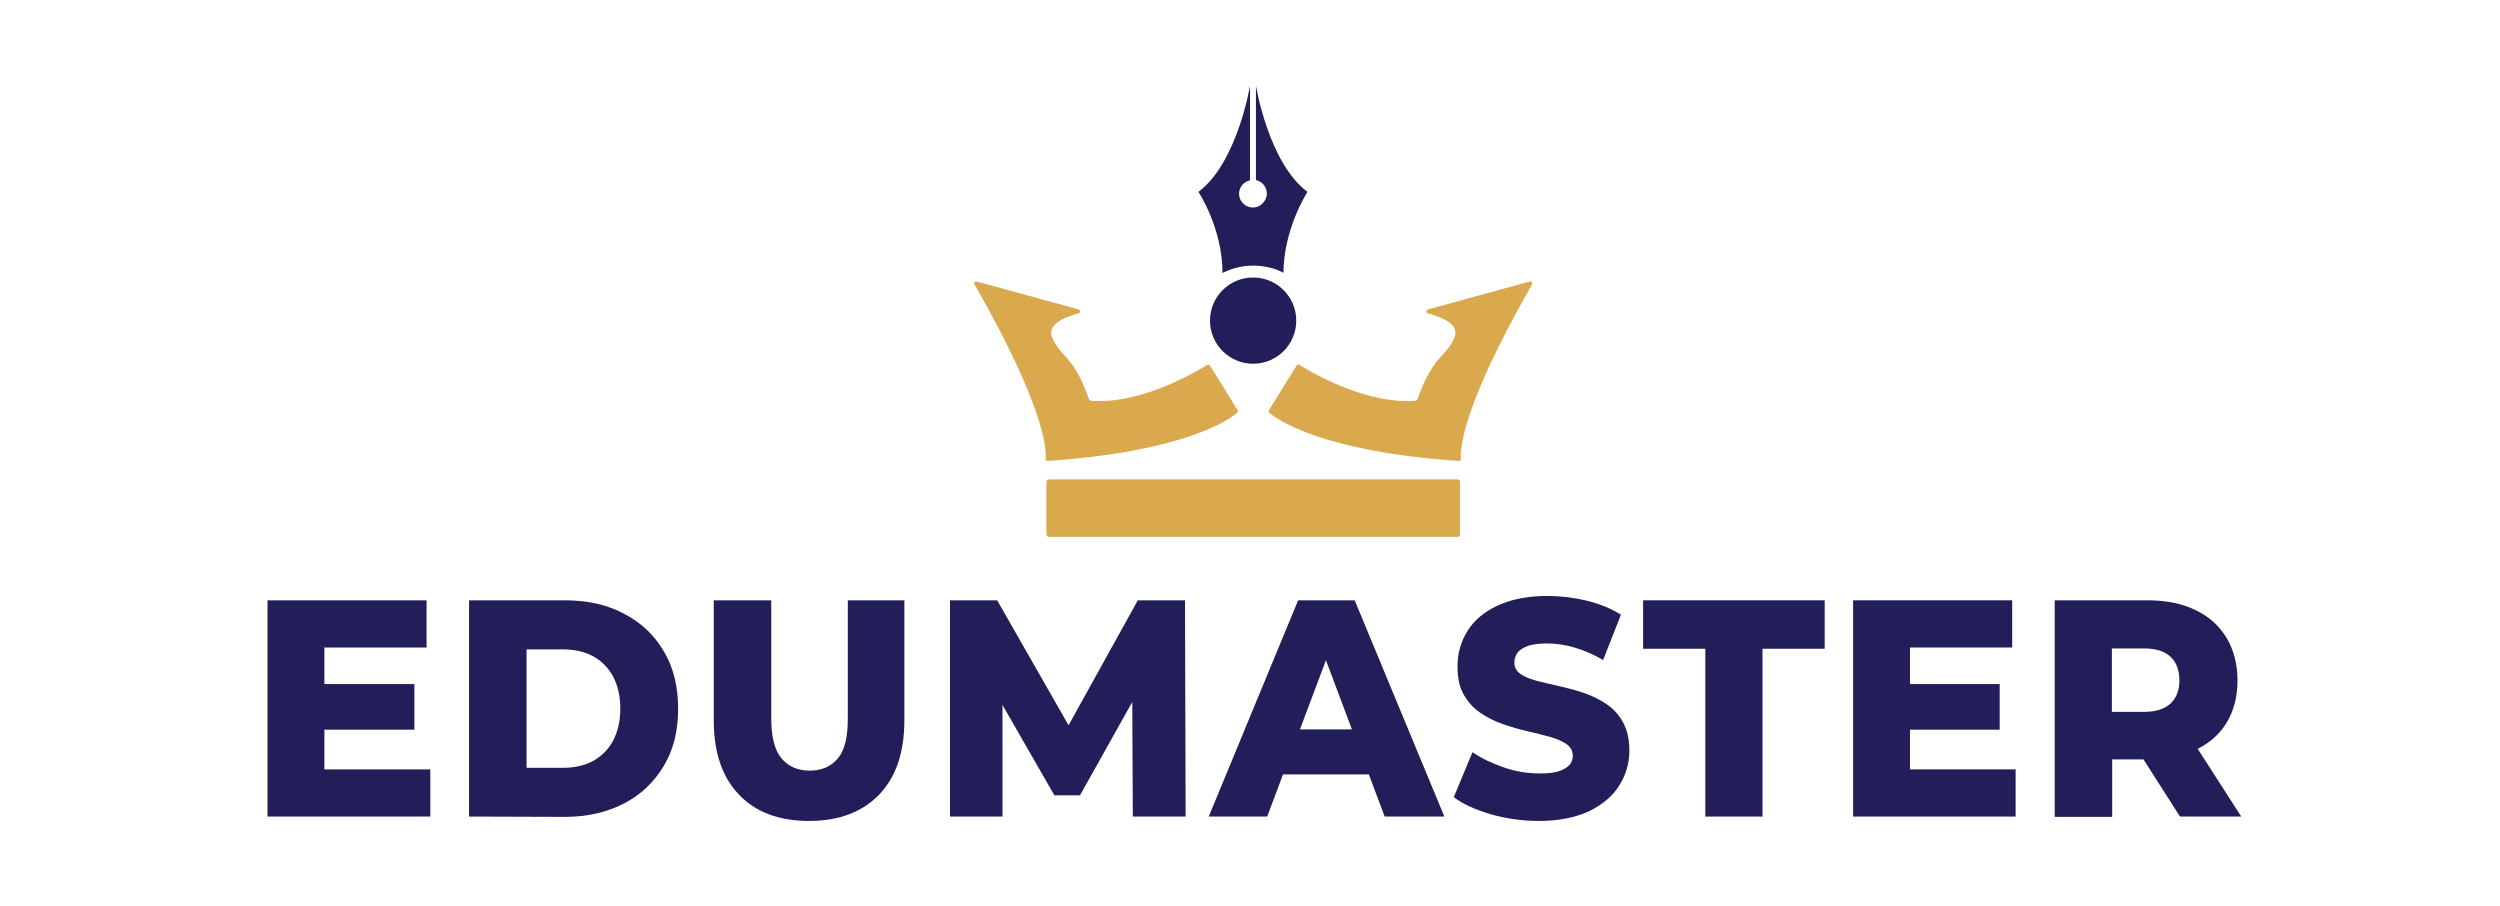
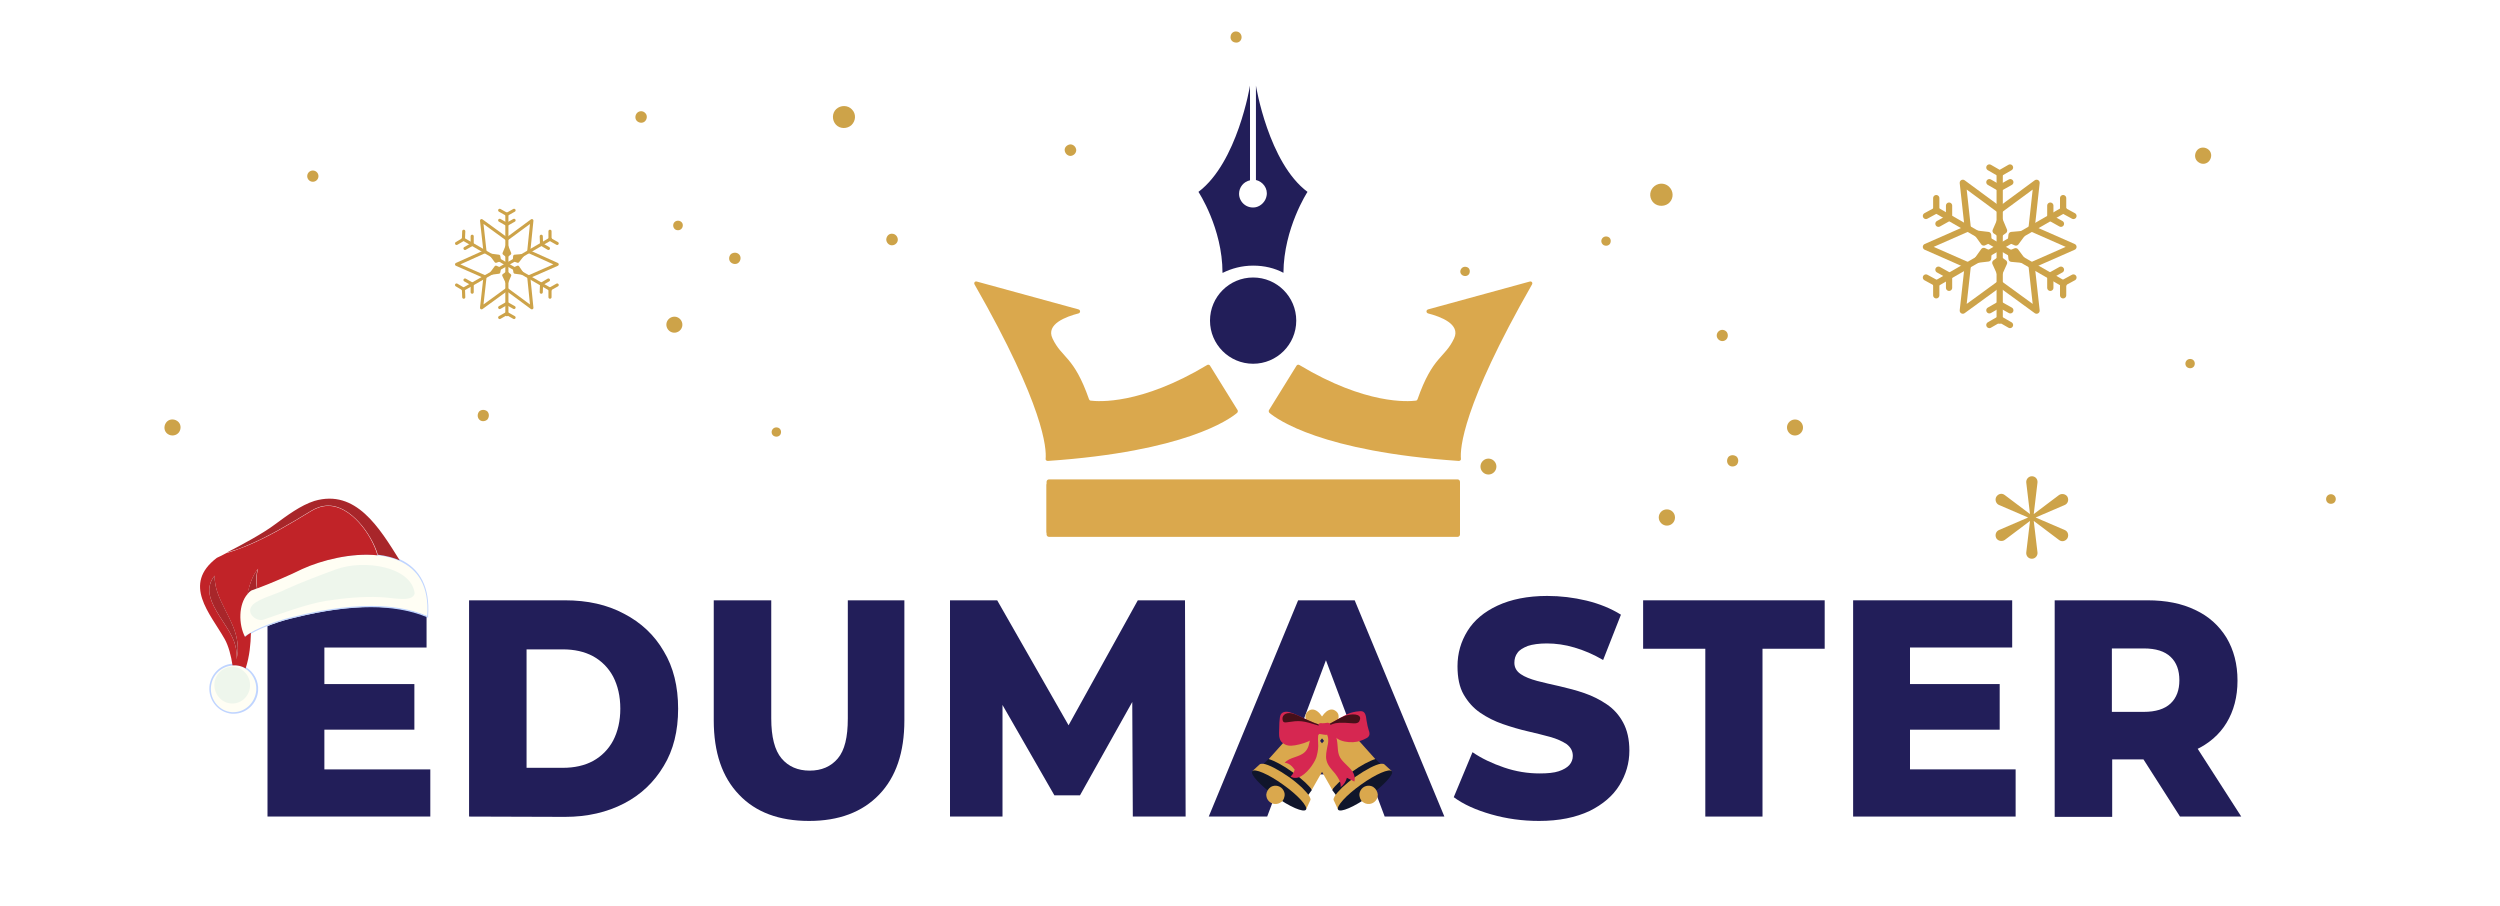
- <svg xmlns="http://www.w3.org/2000/svg" version="1.1" id="Layer_1" x="0px" y="0px" viewBox="0 0 800 289.8" style="enable-background:new 0 0 800 289.8;" xml:space="preserve">
+ <svg xmlns="http://www.w3.org/2000/svg" xmlns:xlink="http://www.w3.org/1999/xlink" version="1.1" id="Layer_1" x="0px" y="0px" viewBox="0 0 800 289.8" style="enable-background:new 0 0 800 289.8;" xml:space="preserve">
  <style type="text/css">
	.st0{fill:#221E59;}
	.st1{fill:#DAA84D;}
+ 	.st2{fill:#FFFEF4;}
+ 	.st3{fill:#BFD4FF;}
+ 	.st4{fill:#EEF6EC;}
+ 	.st5{fill:#A8262A;}
+ 	.st6{fill:#C12328;}
+ 	.st7{fill:none;stroke:#CDA349;stroke-width:2;stroke-linecap:round;stroke-linejoin:round;stroke-miterlimit:10;}
+ 	.st8{fill:none;stroke:#CDA349;stroke-linecap:round;stroke-linejoin:round;stroke-miterlimit:10;}
+ 	.st9{fill:#CDA349;}
+ 	.st10{fill:#10152B;}
+ 	.st11{clip-path:url(#SVGID_2_);fill:#D62751;}
+ 	.st12{clip-path:url(#SVGID_4_);fill:#D62751;}
+ 	.st13{clip-path:url(#SVGID_6_);fill:#D62751;}
+ 	.st14{clip-path:url(#SVGID_6_);fill:#461019;}
+ 	.st15{clip-path:url(#SVGID_8_);fill:#D62751;}
+ 	.st16{clip-path:url(#SVGID_8_);fill:#461019;}
+ 	.st17{clip-path:url(#SVGID_10_);fill:#D62751;}
</style>
  <g>
    <g>
      <path class="st0" d="M103.8,246.2h33.9v15.1H85.6v-69.2h50.9v15.1h-32.7V246.2z M102.5,218.9h30.1v14.6h-30.1    C102.5,233.5,102.5,218.9,102.5,218.9z" />
-       <path class="st0" d="M150.1,261.3v-69.2h30.7c7.2,0,13.5,1.4,18.9,4.3c5.4,2.8,9.7,6.8,12.7,12c3.1,5.1,4.6,11.3,4.6,18.4    s-1.5,13.2-4.6,18.3c-3.1,5.2-7.3,9.2-12.7,12c-5.4,2.8-11.7,4.3-18.9,4.3L150.1,261.3L150.1,261.3z M168.5,245.7h11.6    c3.7,0,6.9-0.7,9.7-2.2c2.7-1.5,4.9-3.7,6.4-6.5c1.5-2.9,2.3-6.3,2.3-10.2c0-4-0.8-7.4-2.3-10.3c-1.5-2.8-3.7-5-6.4-6.5    c-2.8-1.5-6-2.2-9.7-2.2h-11.6V245.7z" />
+       <path class="st0" d="M150.1,261.3v-69.2h30.7c7.2,0,13.5,1.4,18.9,4.3c5.4,2.8,9.7,6.8,12.7,12c3.1,5.1,4.6,11.3,4.6,18.4    s-1.5,13.2-4.6,18.3c-3.1,5.2-7.3,9.2-12.7,12s-11.7,4.3-18.9,4.3L150.1,261.3L150.1,261.3z M168.5,245.7h11.6    c3.7,0,6.9-0.7,9.7-2.2c2.7-1.5,4.9-3.7,6.4-6.5c1.5-2.9,2.3-6.3,2.3-10.2c0-4-0.8-7.4-2.3-10.3c-1.5-2.8-3.7-5-6.4-6.5    c-2.8-1.5-6-2.2-9.7-2.2h-11.6V245.7z" />
      <path class="st0" d="M258.9,262.7c-9.6,0-17.1-2.8-22.4-8.4c-5.4-5.6-8.1-13.5-8.1-23.8v-38.4h18.4v37.8c0,5.9,1.1,10.2,3.3,12.8    s5.2,3.9,9,3.9s6.8-1.3,9-3.9s3.2-6.8,3.2-12.8v-37.8h18.1v38.4c0,10.3-2.7,18.2-8.1,23.8C275.9,259.9,268.4,262.7,258.9,262.7z" />
      <path class="st0" d="M304,261.3v-69.2h15.1l26.9,47.1h-8l26.1-47.1h15.1l0.2,69.2h-16.9l-0.2-41.8h2.9l-19.6,35h-8.2l-20.1-35h3.5    v41.8H304z" />
-       <path class="st0" d="M386.8,261.3l28.6-69.2h18.1l28.7,69.2h-19.1l-22.4-59.6h7.2l-22.4,59.6L386.8,261.3L386.8,261.3z     M402.5,247.8l4.7-14.4h31.7l4.7,14.4H402.5z" />
-       <path class="st0" d="M492.5,262.7c-5.3,0-10.4-0.7-15.3-2.1c-4.9-1.4-8.9-3.2-12-5.5l6-14.4c2.9,2,6.3,3.6,10.1,4.9    c3.8,1.3,7.6,1.9,11.4,1.9c2.5,0,4.6-0.2,6.1-0.7s2.7-1.2,3.4-2c0.7-0.8,1.1-1.8,1.1-2.9c0-1.6-0.7-2.8-2-3.8    c-1.4-0.9-3.1-1.7-5.3-2.3c-2.2-0.6-4.6-1.2-7.2-1.8s-5.3-1.4-7.9-2.3s-5-2.1-7.2-3.6s-3.9-3.4-5.3-5.8s-2-5.5-2-9.1    c0-4.2,1.1-7.9,3.2-11.3c2.1-3.4,5.3-6.1,9.6-8.1c4.3-2,9.6-3.1,15.9-3.1c4.3,0,8.4,0.5,12.6,1.5c4.1,1,7.8,2.5,11,4.5l-5.7,14.5    c-3.1-1.8-6.1-3.1-9.2-4c-3-0.9-6-1.3-8.8-1.3c-2.5,0-4.6,0.3-6.1,0.8c-1.5,0.6-2.7,1.3-3.3,2.2c-0.7,0.9-1,2-1,3.2    c0,1.5,0.7,2.7,2,3.6s3.1,1.6,5.3,2.2c2.2,0.6,4.6,1.1,7.2,1.7s5.3,1.3,7.9,2.2s5,2.1,7.2,3.6s3.9,3.4,5.2,5.8s2,5.4,2,9    c0,4-1.1,7.7-3.2,11.1c-2.1,3.4-5.3,6.1-9.5,8.2C504.2,261.6,498.9,262.7,492.5,262.7z" />
+       <path class="st0" d="M386.8,261.3l28.6-69.2h18.1l28.7,69.2h-19.1l-22.4-59.6h7.2l-22.4,59.6H386.8L386.8,261.3z M402.5,247.8    l4.7-14.4h31.7l4.7,14.4H402.5z" />
+       <path class="st0" d="M492.5,262.7c-5.3,0-10.4-0.7-15.3-2.1s-8.9-3.2-12-5.5l6-14.4c2.9,2,6.3,3.6,10.1,4.9    c3.8,1.3,7.6,1.9,11.4,1.9c2.5,0,4.6-0.2,6.1-0.7s2.7-1.2,3.4-2c0.7-0.8,1.1-1.8,1.1-2.9c0-1.6-0.7-2.8-2-3.8    c-1.4-0.9-3.1-1.7-5.3-2.3c-2.2-0.6-4.6-1.2-7.2-1.8s-5.3-1.4-7.9-2.3s-5-2.1-7.2-3.6s-3.9-3.4-5.3-5.8s-2-5.5-2-9.1    c0-4.2,1.1-7.9,3.2-11.3c2.1-3.4,5.3-6.1,9.6-8.1c4.3-2,9.6-3.1,15.9-3.1c4.3,0,8.4,0.5,12.6,1.5c4.1,1,7.8,2.5,11,4.5l-5.7,14.5    c-3.1-1.8-6.1-3.1-9.2-4c-3-0.9-6-1.3-8.8-1.3c-2.5,0-4.6,0.3-6.1,0.8c-1.5,0.6-2.7,1.3-3.3,2.2c-0.7,0.9-1,2-1,3.2    c0,1.5,0.7,2.7,2,3.6s3.1,1.6,5.3,2.2c2.2,0.6,4.6,1.1,7.2,1.7s5.3,1.3,7.9,2.2s5,2.1,7.2,3.6s3.9,3.4,5.2,5.8s2,5.4,2,9    c0,4-1.1,7.7-3.2,11.1c-2.1,3.4-5.3,6.1-9.5,8.2C504.2,261.6,498.9,262.7,492.5,262.7z" />
      <path class="st0" d="M545.7,261.3v-53.7h-19.9v-15.5h58.1v15.5H564v53.7H545.7z" />
-       <path class="st0" d="M611.1,246.2H645v15.1h-52v-69.2h50.9v15.1h-32.7v39L611.1,246.2L611.1,246.2z M609.8,218.9h30.1v14.6h-30.1    V218.9z" />
+       <path class="st0" d="M611.1,246.2H645v15.1h-52v-69.2h50.9v15.1h-32.7v39H611.1L611.1,246.2z M609.8,218.9h30.1v14.6h-30.1V218.9z    " />
      <path class="st0" d="M657.5,261.3v-69.2h29.7c5.9,0,11,1,15.3,3.1c4.3,2,7.6,5,10,8.9c2.3,3.9,3.5,8.4,3.5,13.7    c0,5.2-1.2,9.7-3.5,13.5s-5.7,6.7-10,8.7s-9.4,3-15.3,3h-19.5l8.2-8.2v26.6h-18.4V261.3z M675.8,236.8l-8.2-9H686    c3.8,0,6.7-0.9,8.6-2.7s2.8-4.3,2.8-7.4c0-3.2-0.9-5.7-2.8-7.5c-1.9-1.8-4.7-2.7-8.6-2.7h-18.4l8.2-9V236.8z M697.6,261.3    l-16.1-25.2H701l16.2,25.2H697.6z" />
    </g>
  </g>
  <g>
    <path class="st1" d="M466.5,170.8h-131c-0.4,0-0.6-0.3-0.6-0.6v-15c0-0.4,0.3-0.6,0.6-0.6h131c0.4,0,0.6,0.3,0.6,0.6v15   C467.2,170.5,466.9,170.8,466.5,170.8z" />
    <g>
      <circle class="st0" cx="401" cy="102.6" r="13.8" />
      <g>
        <g>
          <path class="st0" d="M410.7,87.3L410.7,87.3c0.1-14.3,7.7-25.9,7.7-25.9c-12.5-9.3-16.5-34-16.5-34l0,0v30.2      c2.2,0.5,3.9,2.7,3.4,5.1c-0.3,1.7-1.7,3.2-3.4,3.6c-2.9,0.6-5.4-1.6-5.4-4.3c0-2.1,1.5-3.9,3.5-4.3V27.4l0,0      c0,0-4,24.6-16.5,34c0,0,7.7,11.6,7.7,25.9h0.1c2.8-1.4,6.1-2.3,9.7-2.3S407.9,85.8,410.7,87.3z" />
        </g>
      </g>
    </g>
    <g>
      <g>
        <g>
          <path class="st1" d="M489.5,90.1L457,99c-0.7,0.2-0.7,1.1,0,1.3c3.9,1,10.5,3.4,8.3,8c-3,6.4-6.8,5.5-11.7,19.5      c-0.1,0.2-0.3,0.4-0.5,0.4c-2.4,0.3-16,1.4-37.3-11.4c-0.3-0.2-0.7-0.1-0.9,0.2l-8.8,14.2c-0.2,0.3-0.1,0.6,0.1,0.9      c2.5,2.1,16.7,12.4,60.6,15.4c0.4,0,0.8-0.3,0.7-0.7c-0.3-3.2,0.4-16.7,22.7-55.7C490.6,90.5,490.1,89.9,489.5,90.1z" />
        </g>
        <path class="st1" d="M312.6,90.1l32.5,8.9c0.7,0.2,0.7,1.1,0,1.3c-3.9,1-10.5,3.4-8.3,8c3,6.4,6.8,5.5,11.7,19.5     c0.1,0.2,0.3,0.4,0.5,0.4c2.4,0.3,16,1.4,37.3-11.4c0.3-0.2,0.7-0.1,0.9,0.2l8.8,14.2c0.2,0.3,0.1,0.6-0.1,0.9     c-2.5,2.1-16.7,12.4-60.6,15.4c-0.4,0-0.8-0.3-0.7-0.7c0.3-3.2-0.4-16.7-22.7-55.7C311.5,90.5,312,89.9,312.6,90.1z" />
      </g>
    </g>
  </g>
  <path class="st1" d="M334.9,171v-16.8c0-0.4,0.3-0.8,0.8-0.8h130.7c0.4,0,0.8,0.3,0.8,0.8V171c0,0.4-0.3,0.8-0.8,0.8H335.7  C335.2,171.8,334.9,171.4,334.9,171z" />
+   <g>
+     <g>
+       <path class="st2" d="M80.5,188.9c0.1,0,0.1,0,0.2-0.1c4.2-1.5,11.9-4.7,16-6.8c7.9-3.7,22-6.7,31.2-2.6c5.8,2.6,9.6,7.9,8.9,17.6    c-12.5-5.3-29.1-3.1-42.5,0.3c-3.8,0.8-10.2,2.9-14.1,5.2c-0.7,0.4-1.4,0.8-1.9,1.3C75.9,199.3,76.3,191.7,80.5,188.9z" />
+     </g>
+     <g>
+       <path class="st2" d="M74.9,228.2c-0.2,0-0.4,0-0.6,0c-4.1-0.3-7.3-4-7-8.3c0.3-3.8,3.3-6.9,6.9-7.2c0.2,0,0.4,0,0.7,0    c0.2,0,0.3,0,0.5,0c1.1,0.1,2.2,0.4,3.2,1c2.5,1.5,4,4.3,3.7,7.3C82.1,225,78.8,228.2,74.9,228.2z" />
+       <path class="st3" d="M74.9,212.9c0.1,0,0.3,0,0.4,0c1.1,0.1,2.2,0.4,3.1,1c2.3,1.4,3.8,4.1,3.6,7c-0.3,3.9-3.5,7-7.3,7    c-0.2,0-0.4,0-0.5,0c-4-0.3-7-3.9-6.7-8c0.3-3.8,3.2-6.6,6.7-6.9C74.5,212.9,74.7,212.9,74.9,212.9 M74.9,212.4    c-0.2,0-0.5,0-0.7,0c-3.8,0.3-6.9,3.5-7.2,7.4c-0.3,4.4,2.9,8.2,7.2,8.6c0.2,0,0.4,0,0.6,0c4.1,0,7.5-3.3,7.8-7.4    c0.2-3.1-1.3-5.9-3.9-7.5c-1-0.6-2.2-1-3.3-1.1C75.3,212.4,75.1,212.4,74.9,212.4L74.9,212.4z" />
+     </g>
+     <g>
+       <path class="st2" d="M78.1,203.9c-2.5-4.7-2.1-12.4,2.2-15.2l0,0l0.2-0.1c4.2-1.5,11.9-4.7,16-6.8c4.8-2.2,12.8-4.6,20.7-4.6    c4.2,0,7.8,0.7,10.7,2c6.7,3,9.7,9,9.1,17.9l0,0.3l-0.3-0.1c-4.9-2.1-10.9-3.1-17.8-3.1c-7.2,0-15.5,1.2-24.5,3.4    c-4,0.9-10.3,3-14,5.2c-0.7,0.4-1.3,0.8-1.8,1.3l-0.2,0.2L78.1,203.9z" />
+       <path class="st3" d="M117.2,177.5c3.8,0,7.5,0.6,10.6,2c5.8,2.6,9.6,7.9,8.9,17.6c-5.4-2.3-11.5-3.2-17.9-3.2    c-8.4,0-17,1.5-24.6,3.4c-3.8,0.8-10.2,2.9-14.1,5.2c-0.7,0.4-1.4,0.8-1.9,1.3c-2.4-4.5-2.1-12.1,2.1-14.9c0.1,0,0.1,0,0.2-0.1    c4.2-1.5,11.9-4.7,16-6.8C101.9,179.6,109.8,177.5,117.2,177.5 M117.2,177L117.2,177c-8,0-16,2.4-20.8,4.6    c-4.1,2.1-11.7,5.3-16,6.8l-0.1,0l-0.1,0l-0.1,0l-0.1,0c-4.4,2.9-4.9,10.7-2.3,15.5l0.3,0.5l0.5-0.4c0.5-0.4,1.1-0.8,1.8-1.2    c3.7-2.2,10-4.3,13.9-5.1c9.1-2.3,17.3-3.4,24.5-3.4c6.8,0,12.8,1.1,17.7,3.1l0.6,0.3l0-0.7c0.6-9-2.5-15.1-9.2-18.1    C125,177.6,121.4,177,117.2,177L117.2,177z" />
+     </g>
+     <g>
+       <path class="st4" d="M81,193.4c2.4-2.1,7.4-3.2,10.4-4.8c5.3-2.4,10.7-4.4,16.1-6.4c9-3.3,24.2-0.9,25.2,7.7    c-0.7,3-7.1,1.3-10.9,1.2c-5.7-0.3-11.8,0.3-17.6,1.2c-6,1-14.2,4-19.9,6C81.9,199,78.3,196,81,193.4z" />
+     </g>
+     <path class="st4" d="M73.9,213.4c0.3,0,0.6,0,0.9,0c0.9,0.1,1.7,0.3,2.4,0.8c1.8,1.1,3,3.2,2.8,5.5c-0.2,3.2-3,5.7-6.1,5.4   c-3.1-0.2-5.5-3.1-5.3-6.3C68.8,215.9,71.1,213.6,73.9,213.4z" />
+     <path class="st5" d="M82.2,188.3c-0.6,0.2-1.1,0.4-1.6,0.6c-0.1,0-0.1,0-0.2,0.1c-0.5,0.3-0.9,0.7-1.3,1.2c0.7-2.9,1.7-6.2,3.4-8.1   C81.9,184,81.9,186.1,82.2,188.3z" />
+     <path class="st5" d="M104.9,161.8c-1.9,0-3.8,0.7-5.4,1.7c-6.4,3.9-13.7,8.3-20.8,11.2c-2.1,0.9-4.2,1.6-6.3,2.2   c5.1-2.6,11.9-6.3,15.6-9.1c3.8-2.8,8.2-6.1,12.6-7.5c13.3-3.9,20.8,8.6,27.3,19c-2.1-0.9-4.5-1.5-7-1.8   C118.9,170.8,112.1,161.6,104.9,161.8z" />
+     <path class="st6" d="M69.4,178.5c0.9-0.4,1.9-0.9,3-1.5c2.2-0.6,4.2-1.4,6.3-2.2c7.1-2.9,14.4-7.3,20.8-11.2c1.6-1,3.5-1.7,5.4-1.7   c7.2-0.2,14,9,15.9,15.8c-8.3-0.9-18,1.6-24.1,4.4c-3.6,1.8-10.1,4.6-14.4,6.2c-0.3-2.2-0.3-4.3,0.3-6.3c-1.7,1.9-2.8,5.2-3.4,8.1   c-2.9,3.3-2.9,9.7-0.8,13.7c0.5-0.4,1.1-0.9,1.9-1.3c-0.1,3.6-0.4,7.4-1.7,11.4c-0.9-0.6-2-0.9-3.1-1c-0.4,0-0.7,0-1.1,0   c-0.4-2.9-1.3-6.3-2.5-8.4C67.2,196.2,58.2,187,69.4,178.5z M75.3,206.6c0.4,1.4,0.5,2.9,0.4,4.4c0.4-2.1,0.5-3,0.3-5.1   c-0.7-7.6-7.6-14.2-7.3-21.7C62.8,191.4,73.8,199.6,75.3,206.6z" />
+     <g>
+       <path class="st5" d="M68.7,184.2c-0.3,7.4,6.6,14,7.3,21.7c0.2,2.1,0.1,3-0.3,5.1c0.1-1.5,0-3-0.4-4.4    C73.8,199.6,62.8,191.4,68.7,184.2z" />
+     </g>
+   </g>
+   <g>
+     <g>
+       <polygon class="st7" points="639.9,74.8 641.3,73.8 640,70.7 638.6,73.9   " />
+       <polygon class="st7" points="636.3,76.9 636.2,75.2 632.8,74.8 634.8,77.6   " />
+       <polygon class="st7" points="643.5,76.9 645.1,77.6 647.1,74.9 643.7,75.2   " />
+       <polygon class="st7" points="639.9,83.1 638.5,84.1 639.9,87.2 641.3,84.1   " />
+       <polygon class="st7" points="643.5,81 643.7,82.8 647,83.1 645,80.4   " />
+       <polygon class="st7" points="636.3,81 634.8,80.3 632.8,83.1 636.2,82.7   " />
+     </g>
+     <polygon class="st7" points="639.9,67.2 651.7,58.5 650.1,73.1 663.5,79 650.1,84.9 651.7,99.4 639.9,90.8 628.1,99.4 629.7,84.9    616.3,79 629.7,73.1 628.1,58.5  " />
+     <g>
+       <line class="st7" x1="639.9" y1="79" x2="639.9" y2="102.6" />
+       <line class="st7" x1="660.4" y1="90.8" x2="639.9" y2="79" />
+       <line class="st7" x1="639.9" y1="79" x2="639.9" y2="55.4" />
+       <line class="st7" x1="660.4" y1="67.2" x2="639.9" y2="79" />
+       <line class="st7" x1="639.9" y1="79" x2="619.5" y2="90.8" />
+       <line class="st7" x1="619.5" y1="67.2" x2="639.9" y2="79" />
+     </g>
+     <polyline class="st7" points="636.6,53.6 639.9,55.5 643.2,53.6  " />
+     <polyline class="st7" points="636.6,58.3 639.9,60.2 643.3,58.3  " />
+     <polyline class="st7" points="660.2,63.4 660.2,67.3 663.5,69.1  " />
+     <polyline class="st7" points="656.1,65.8 656.1,69.7 659.5,71.6  " />
+     <polyline class="st7" points="619.6,63.4 619.6,67.3 616.3,69.1  " />
+     <polyline class="st7" points="623.7,65.8 623.7,69.7 620.3,71.6  " />
+     <polyline class="st7" points="660.2,94.5 660.2,90.6 663.5,88.8  " />
+     <polyline class="st7" points="656.1,92.1 656.1,88.2 659.5,86.3  " />
+     <polyline class="st7" points="619.6,94.5 619.6,90.6 616.3,88.8  " />
+     <polyline class="st7" points="623.7,92.1 623.7,88.2 620.3,86.3  " />
+     <polyline class="st7" points="643.2,104 639.9,102.1 636.6,104  " />
+     <polyline class="st7" points="643.3,99.3 639.9,97.4 636.6,99.3  " />
+   </g>
+   <g>
+     <g>
+       <polygon class="st8" points="162.2,81.8 163.1,81.1 162.2,78.9 161.3,81.1   " />
+       <polygon class="st8" points="159.8,83.2 159.6,82 157.3,81.7 158.7,83.6   " />
+       <polygon class="st8" points="164.6,83.2 165.7,83.6 167.1,81.8 164.7,82   " />
+       <polygon class="st8" points="162.2,87.4 161.2,88.1 162.2,90.2 163.1,88.1   " />
+       <polygon class="st8" points="164.6,86 164.8,87.1 167,87.4 165.7,85.5   " />
+       <polygon class="st8" points="159.8,86 158.7,85.5 157.3,87.4 159.6,87.1   " />
+     </g>
+     <polygon class="st8" points="162.2,76.5 170.2,70.6 169.2,80.5 178.3,84.6 169.2,88.6 170.2,98.5 162.2,92.6 154.1,98.5    155.2,88.6 146.1,84.6 155.2,80.5 154.1,70.6  " />
+     <g>
+       <line class="st8" x1="162.2" y1="84.6" x2="162.2" y2="100.7" />
+       <line class="st8" x1="176.1" y1="92.6" x2="162.2" y2="84.6" />
+       <line class="st8" x1="162.2" y1="84.6" x2="162.2" y2="68.5" />
+       <line class="st8" x1="176.1" y1="76.5" x2="162.2" y2="84.6" />
+       <line class="st8" x1="162.2" y1="84.6" x2="148.2" y2="92.6" />
+       <line class="st8" x1="148.2" y1="76.5" x2="162.2" y2="84.6" />
+     </g>
+     <polyline class="st8" points="159.9,67.3 162.2,68.6 164.5,67.3  " />
+     <polyline class="st8" points="159.9,70.5 162.2,71.8 164.5,70.5  " />
+     <polyline class="st8" points="176,74 176,76.6 178.3,77.9  " />
+     <polyline class="st8" points="173.2,75.6 173.3,78.2 175.5,79.5  " />
+     <polyline class="st8" points="148.4,74 148.3,76.6 146.1,77.9  " />
+     <polyline class="st8" points="151.1,75.6 151.1,78.2 148.8,79.5  " />
+     <polyline class="st8" points="176,95.1 176,92.5 178.3,91.2  " />
+     <polyline class="st8" points="173.2,93.5 173.3,90.9 175.5,89.6  " />
+     <polyline class="st8" points="148.4,95.1 148.3,92.5 146.1,91.2  " />
+     <polyline class="st8" points="151.1,93.5 151.1,90.9 148.8,89.6  " />
+     <polyline class="st8" points="164.5,101.6 162.2,100.3 159.9,101.6  " />
+     <polyline class="st8" points="164.5,98.4 162.2,97.1 159.9,98.4  " />
+   </g>
+   <path class="st9" d="M660.7,169.6l-9.3-4l9.3-4c1-0.4,1.4-1.6,0.9-2.6c-0.5-0.9-1.8-1.2-2.7-0.6l-8.1,6.1l1.2-10.1  c0.1-1.1-0.7-2-1.8-2c-1.1,0-1.9,1-1.8,2l1.2,10.1l-8.1-6.1c-0.9-0.7-2.1-0.4-2.7,0.6c-0.5,0.9-0.1,2.2,0.9,2.6l9.3,4l-9.3,4  c-1,0.4-1.4,1.6-0.9,2.6c0.5,0.9,1.8,1.2,2.7,0.6l8.1-6.1l-1.2,10.1c-0.1,1.1,0.7,2,1.8,2c1.1,0,1.9-1,1.8-2l-1.2-10.1l8.1,6.1  c0.9,0.7,2.1,0.4,2.7-0.6C662.1,171.2,661.7,170,660.7,169.6z" />
+   <g>
+     <g>
+       <polygon class="st10" points="404.1,244.7 405.9,242.9 416.3,243.2 419.8,252.8 417.8,255.5   " />
+       <path class="st1" d="M417.9,259.1l-17.2-12.3l2.4-2.2c0,0,0,0,0,0c0.2-0.2,0.6-0.2,1.1-0.2c1.7,0.2,4.9,1.9,8.2,4.2    c1.6,1.1,3,2.3,4.2,3.4c1.1,1.1,1.9,2,2.4,2.8c0.3,0.6,0.5,1,0.3,1.3c0,0,0,0,0,0L417.9,259.1z" />
+       <path class="st1" d="M413.5,247c1.6,1.1,3,2.3,4.2,3.4c0.9,0.9,1.6,1.6,2.1,2.3l3.7-6.5c1.7-3,1.2-6.7-1.1-9.1    c0.6-0.8,1.6-2.1,2.7-2.9c3.2-2.6,4.2-5.4,2.3-6.7c-1.8-1.4-4.2,0.5-5.6,4.3c-0.5,1.3-1.4,2.7-1.9,3.5c-3-1.3-6.6-0.6-8.8,1.9    l-5.1,5.7C407.7,243.4,410.6,244.9,413.5,247z" />
+       <path class="st10" d="M400.7,246.8c0.7-1,5.2,0.9,9.9,4.3c4.8,3.4,8,7,7.3,8c-0.7,1-5.2-0.9-9.9-4.3    C403.3,251.3,400,247.8,400.7,246.8z" />
+       <path class="st1" d="M406.7,251.8c1.4-0.8,3.2-0.3,4,1.1c0.4,0.7,0.5,1.4,0.3,2.1c-0.1,0.4-0.2,0.7-0.4,1c-0.2,0.4-0.6,0.7-1,0.9    c-1.4,0.8-3.2,0.3-4-1.1c-0.1-0.1-0.1-0.3-0.2-0.4c-0.1-0.4-0.2-0.7-0.2-1.1C405.3,253.3,405.8,252.4,406.7,251.8z" />
+     </g>
+     <g>
+       <polygon class="st10" points="442,244.7 440.2,242.9 429.8,243.2 426.3,252.8 428.3,255.5   " />
+       <path class="st1" d="M428.2,259.1l17.2-12.3l-2.4-2.2c0,0,0,0,0,0c-0.2-0.2-0.6-0.2-1.1-0.2c-1.7,0.2-4.9,1.9-8.2,4.2    c-1.6,1.1-3,2.3-4.2,3.4c-1.1,1.1-1.9,2-2.4,2.8c-0.3,0.6-0.5,1-0.3,1.3c0,0,0,0,0,0L428.2,259.1z" />
+       <path class="st1" d="M432.6,247c-1.6,1.1-3,2.3-4.2,3.4c-0.9,0.9-1.6,1.6-2.1,2.3l-3.7-6.5c-1.7-3-1.2-6.7,1.1-9.1    c-0.6-0.8-1.6-2.1-2.7-2.9c-3.2-2.6-4.2-5.4-2.3-6.7c1.8-1.4,4.2,0.5,5.6,4.3c0.5,1.3,1.4,2.7,1.9,3.5c3-1.3,6.6-0.6,8.8,1.9    l5.1,5.7C438.4,243.4,435.5,244.9,432.6,247z" />
+       <path class="st10" d="M445.4,246.8c-0.7-1-5.2,0.9-9.9,4.3c-4.8,3.4-8,7-7.3,8c0.7,1,5.2-0.9,9.9-4.3    C442.8,251.3,446.1,247.8,445.4,246.8z" />
+       <path class="st1" d="M439.4,251.8c-1.4-0.8-3.2-0.3-4,1.1c-0.4,0.7-0.5,1.4-0.3,2.1c0.1,0.4,0.2,0.7,0.4,1c0.2,0.4,0.6,0.7,1,0.9    c1.4,0.8,3.2,0.3,4-1.1c0.1-0.1,0.1-0.3,0.2-0.4c0.1-0.4,0.2-0.7,0.2-1.1C440.8,253.3,440.3,252.4,439.4,251.8z" />
+     </g>
+   </g>
+   <g>
+     <g>
+       <defs>
+         <path id="SVGID_1_" d="M424.8,238.7c-0.3,1.6-0.7,3.2-0.3,4.7c0.4,1.6,1.6,2.8,2.7,4.1c1,1.3,2,2.8,1.8,4.4c1-0.7,1.7-1.8,2-3     c0.8,0.4,1.6,0.8,2.4,1.2c0.3-1.1,0-2.3-0.6-3.2c-0.6-0.9-1.5-1.7-2.3-2.5c-0.8-0.8-1.6-1.6-2-2.7c-0.4-1.1-0.4-2.3-0.5-3.4     c-0.1-1.1-0.2-2.3-0.8-3.3c-0.4-0.6-2.7-2.1-2.7-0.7c0,0.6,0.5,1.4,0.5,2C425.1,237.1,425,237.9,424.8,238.7z" />
+       </defs>
+       <clipPath id="SVGID_2_">
+         <use xlink:href="#SVGID_1_" style="overflow:visible;" />
+       </clipPath>
+       <path class="st11" d="M424.8,238.7c-0.3,1.6-0.7,3.2-0.3,4.7c0.4,1.6,1.6,2.8,2.7,4.1c1,1.3,2,2.8,1.8,4.4c1-0.7,1.7-1.8,2-3    c0.8,0.4,1.6,0.8,2.4,1.2c0.3-1.1,0-2.3-0.6-3.2c-0.6-0.9-1.5-1.7-2.3-2.5c-0.8-0.8-1.6-1.6-2-2.7c-0.4-1.1-0.4-2.3-0.5-3.4    c-0.1-1.1-0.2-2.3-0.8-3.3c-0.4-0.6-2.7-2.1-2.7-0.7c0,0.6,0.5,1.4,0.5,2C425.1,237.1,425,237.9,424.8,238.7z" />
+     </g>
+     <g>
+       <defs>
+         <path id="SVGID_3_" d="M419.2,236.5c-0.2,1.5-0.5,3-1.6,4.1c-1.8,1.8-4.9,1.6-6.5,3.5c1.4,0.1,2.3,1,3.2,2.2     c-0.2,0.8-0.7,1.6-1.3,2.2c1.1,0.7,2.4,0.5,3.5-0.2c2.6-1.6,4.5-5,4.8-6.2c0.5-1.9,0.6-2.9,0.5-4.4c-0.1-1.5-0.1-3.1,0.7-4.3     c-0.6-0.2-1.2-0.5-1.8-0.8c-0.6-0.4-0.7-0.5-1,0.3C419.3,234.1,419.3,235.3,419.2,236.5z" />
+       </defs>
+       <clipPath id="SVGID_4_">
+         <use xlink:href="#SVGID_3_" style="overflow:visible;" />
+       </clipPath>
+       <path class="st12" d="M419.2,236.5c-0.2,1.5-0.5,3-1.6,4.1c-1.8,1.8-4.9,1.6-6.5,3.5c1.4,0.1,2.3,1,3.2,2.2    c-0.2,0.8-0.7,1.6-1.3,2.2c1.1,0.7,2.4,0.5,3.5-0.2c2.6-1.6,4.5-5,4.8-6.2c0.5-1.9,0.6-2.9,0.5-4.4c-0.1-1.5-0.1-3.1,0.7-4.3    c-0.6-0.2-1.2-0.5-1.8-0.8c-0.6-0.4-0.7-0.5-1,0.3C419.3,234.1,419.3,235.3,419.2,236.5z" />
+     </g>
+     <g>
+       <g>
+         <g>
+           <defs>
+             <path id="SVGID_5_" d="M419.9,236.6c-1.4,0.9-3.7,1.6-5.5,1.9c-1.8,0.3-2.9,0.1-4-0.8c-0.4-0.3-0.7-0.7-0.9-1.4       c-0.2-0.6-0.2-1.2-0.2-1.8c0-1,0.1-2.2,0.1-3.3c0.1-0.8,0.1-1.6,0.3-2.2c0.2-0.6,0.5-0.8,0.8-1c1.3-0.6,2.7,0,4.5,0.8       s4.6,2.3,7.3,3.1c0.7,0.2,1.4,0.3,1.9,0.1c-0.1,0.6-0.1,1.2-0.2,1.8c0,0.2,0.1,0.5-0.2,0.6c-0.2,0.1-0.5,0.1-0.8,0.1       C421.8,234.9,421,235.9,419.9,236.6z" />
+           </defs>
+           <clipPath id="SVGID_6_">
+             <use xlink:href="#SVGID_5_" style="overflow:visible;" />
+           </clipPath>
+           <path class="st13" d="M419.9,236.6c-1.4,0.9-3.7,1.6-5.5,1.9c-1.8,0.3-2.9,0.1-4-0.8c-0.4-0.3-0.7-0.7-0.9-1.4      c-0.2-0.6-0.2-1.2-0.2-1.8c0-1,0.1-2.2,0.1-3.3c0.1-0.8,0.1-1.6,0.3-2.2c0.2-0.6,0.5-0.8,0.8-1c1.3-0.6,2.7,0,4.5,0.8      s4.6,2.3,7.3,3.1c0.7,0.2,1.4,0.3,1.9,0.1c-0.1,0.6-0.1,1.2-0.2,1.8c0,0.2,0.1,0.5-0.2,0.6c-0.2,0.1-0.5,0.1-0.8,0.1      C421.8,234.9,421,235.9,419.9,236.6z" />
+           <path class="st14" d="M423,232.5c-3-0.8-5.6-2-8.6-1.7c-3.1,0.3-3.8,0.9-4-0.6c-0.2-1.5,1.4-2.6,3.8-1.7c2.9,1.1,6,2.9,9.2,3.3      C424.4,231.9,423,232.5,423,232.5z" />
+         </g>
+       </g>
+       <g>
+         <g>
+           <g>
+             <defs>
+               <path id="SVGID_7_" d="M428,236.4c1.2,0.8,3.2,1.2,5,1.1c1.8-0.1,3.2-0.7,4.3-1.3c0.4-0.2,0.7-0.5,0.9-1c0.1-0.5,0-1-0.2-1.5        c-0.3-0.9-0.5-1.9-0.7-3.1c-0.1-0.8-0.2-1.8-0.6-2.4c-0.4-0.6-1-0.7-1.7-0.6c-2.9,0.2-4.4,1.2-5.7,1.9s-2.3,1.3-3.8,2.1        c-0.4,0.2-0.8,0.4-1.2,0.2c0.1,0.6,0.2,1.5,0.2,2.1c0,0.2,0,0.5,0.2,0.6c0.1,0.1,0.4,0,0.6,0.1C426.3,235,427,235.8,428,236.4        z" />
+             </defs>
+             <clipPath id="SVGID_8_">
+               <use xlink:href="#SVGID_7_" style="overflow:visible;" />
+             </clipPath>
+             <path class="st15" d="M428,236.4c1.2,0.8,3.2,1.2,5,1.1c1.8-0.1,3.2-0.7,4.3-1.3c0.4-0.2,0.7-0.5,0.9-1c0.1-0.5,0-1-0.2-1.5       c-0.3-0.9-0.5-1.9-0.7-3.1c-0.1-0.8-0.2-1.8-0.6-2.4c-0.4-0.6-1-0.7-1.7-0.6c-2.9,0.2-4.4,1.2-5.7,1.9s-2.3,1.3-3.8,2.1       c-0.4,0.2-0.8,0.4-1.2,0.2c0.1,0.6,0.2,1.5,0.2,2.1c0,0.2,0,0.5,0.2,0.6c0.1,0.1,0.4,0,0.6,0.1C426.3,235,427,235.8,428,236.4z       " />
+             <path class="st16" d="M425.2,232.2c1.8-0.8,2.5-1,5.3-0.9c2.8,0.1,4.3,0.7,4.7-1.1c0.5-1.8-2.7-2-5.1-1c-2.4,1-4.5,2.1-5.2,2.3       C424.2,231.6,425.2,232.2,425.2,232.2z" />
+           </g>
+         </g>
+       </g>
+       <g>
+         <defs>
+           <path id="SVGID_9_" d="M421.9,231.9c0-0.3,0.3-0.5,0.8-0.5c0.5,0.1,1.6,0,1.9-0.1c0.3-0.1,1,0,1.2,0.8c0.2,0.8,0.2,1.3-0.3,2.1      c-0.4,0.8-0.6,0.7-0.9,0.9c-0.3,0.2-1.7-0.2-2.1-0.2c-0.4,0-0.4-0.4-0.4-0.4s0.4-0.8,0.2-1.4      C422.2,232.6,421.9,232.3,421.9,231.9z" />
+         </defs>
+         <clipPath id="SVGID_10_">
+           <use xlink:href="#SVGID_9_" style="overflow:visible;" />
+         </clipPath>
+         <path class="st17" d="M421.4,231.9c0-0.3,0.8-0.6,1.3-0.5c0.5,0.1,1.6,0,1.9-0.1c0.3-0.1,1,0,1.2,0.8c0.2,0.8,0.2,1.3-0.3,2.1     c-0.4,0.8-0.6,0.7-0.9,0.9c-0.3,0.2-1.7-0.2-2.1-0.2c-0.4,0-0.4-0.4-0.4-0.4s0.4-0.8,0.2-1.4     C422.2,232.6,421.4,232.3,421.4,231.9z" />
+       </g>
+     </g>
+   </g>
+   <path class="st9" d="M478.1,151.1c-1,1-2.6,1-3.6,0c-1-1-1-2.6,0-3.6c1-1,2.6-1,3.6,0C479.1,148.5,479.1,150.1,478.1,151.1z" />
+   <path class="st9" d="M744.7,160.7c-0.5-0.6-0.5-1.6,0.2-2.2c0.6-0.5,1.6-0.5,2.2,0.2c0.5,0.6,0.5,1.6-0.2,2.2  C746.2,161.4,745.2,161.3,744.7,160.7z" />
+   <path class="st9" d="M344.4,48c0,1-0.8,1.8-1.8,1.9c-1,0-1.8-0.8-1.9-1.8s0.8-1.8,1.8-1.9C343.5,46.2,344.3,47,344.4,48z" />
+   <path class="st9" d="M153.4,134.3c-0.7-0.7-0.7-1.8-0.1-2.6c0.7-0.7,1.8-0.7,2.6-0.1c0.7,0.7,0.7,1.8,0.1,2.6  C155.3,134.9,154.1,135,153.4,134.3z" />
+   <path class="st9" d="M530.8,165.6c0-1.4,1.1-2.6,2.6-2.6c1.4,0,2.6,1.1,2.6,2.6c0,1.4-1.1,2.6-2.6,2.6  C532,168.2,530.8,167,530.8,165.6z" />
+   <path class="st9" d="M247.2,137.4c0.5-0.7,1.4-0.8,2.1-0.4c0.7,0.5,0.8,1.4,0.4,2.1c-0.5,0.7-1.4,0.8-2.1,0.4  C246.9,139.1,246.7,138.1,247.2,137.4z" />
+   <path class="st9" d="M512.7,76.3c0.5-0.7,1.4-0.8,2.1-0.4s0.8,1.4,0.4,2.1c-0.5,0.7-1.4,0.8-2.1,0.4C512.4,77.9,512.2,77,512.7,76.3  z" />
+   <path class="st9" d="M217.4,101.9c1.1,0.9,1.3,2.5,0.4,3.6c-0.9,1.1-2.5,1.3-3.6,0.4c-1.1-0.9-1.3-2.5-0.4-3.6  C214.7,101.2,216.3,101,217.4,101.9z" />
+   <path class="st9" d="M397.3,12.1c-0.1,1-1,1.7-2,1.5c-1-0.1-1.7-1-1.5-2c0.1-1,1-1.7,2-1.5C396.7,10.2,397.4,11.1,397.3,12.1z" />
+   <ellipse transform="matrix(0.2777 -0.9607 0.9607 0.2777 18.1262 136.869)" class="st9" cx="100.1" cy="56.4" rx="1.8" ry="1.8" />
+   <path class="st9" d="M552.2,108.8c-0.8,0.6-1.9,0.4-2.5-0.4c-0.6-0.8-0.4-1.9,0.4-2.5c0.8-0.6,1.9-0.4,2.5,0.4  C553.1,107.1,553,108.2,552.2,108.8z" />
+   <path class="st9" d="M699.6,115.5c0.5-0.7,1.4-0.8,2.1-0.4c0.7,0.5,0.8,1.4,0.4,2.1c-0.5,0.7-1.4,0.8-2.1,0.4  S699.1,116.2,699.6,115.5z" />
+   <path class="st9" d="M467.6,86c0.5-0.7,1.4-0.8,2.1-0.4s0.8,1.4,0.4,2.1c-0.5,0.7-1.4,0.8-2.1,0.4C467.2,87.6,467.1,86.7,467.6,86z" />
+   <path class="st9" d="M703.5,51.9c-1.2-0.8-1.4-2.4-0.6-3.6c0.8-1.2,2.4-1.4,3.6-0.6c1.2,0.8,1.4,2.4,0.6,3.6  C706.3,52.5,704.7,52.8,703.5,51.9z" />
+   <path class="st9" d="M53.7,138.9c-1.2-0.8-1.4-2.4-0.6-3.6c0.8-1.2,2.4-1.4,3.6-0.6c1.2,0.8,1.4,2.4,0.6,3.6  C56.5,139.4,54.9,139.7,53.7,138.9z" />
+   <path class="st9" d="M553.2,148.8c-0.7-0.7-0.7-1.8-0.1-2.6c0.7-0.7,1.8-0.7,2.6-0.1c0.7,0.7,0.7,1.8,0.1,2.6  C555.1,149.4,553.9,149.5,553.2,148.8z" />
+   <path class="st9" d="M528.8,64.5c-1.2-1.6-0.9-3.8,0.7-5c1.6-1.2,3.8-0.9,5,0.7c1.2,1.6,0.9,3.8-0.7,5  C532.2,66.3,529.9,66,528.8,64.5z" />
+   <path class="st9" d="M576,134.8c1.1,0.9,1.3,2.5,0.4,3.6c-0.9,1.1-2.5,1.3-3.6,0.4c-1.1-0.9-1.3-2.5-0.4-3.6  C573.3,134.1,574.9,133.9,576,134.8z" />
+   <path class="st9" d="M285.5,74.8c1,0,1.8,0.9,1.8,1.9c0,1-0.9,1.8-1.9,1.8c-1,0-1.8-0.9-1.8-1.9C283.7,75.5,284.5,74.7,285.5,74.8z" />
+   <path class="st9" d="M206.5,36.2c0.7,0.7,0.6,1.9-0.1,2.6c-0.7,0.7-1.9,0.6-2.6-0.1c-0.7-0.7-0.6-1.9,0.1-2.6  C204.6,35.4,205.8,35.4,206.5,36.2z" />
+   <path class="st9" d="M236.5,81.4c0.7,0.7,0.6,1.9-0.1,2.6c-0.7,0.7-1.9,0.6-2.6-0.1c-0.7-0.7-0.6-1.9,0.1-2.6  C234.7,80.7,235.8,80.7,236.5,81.4z" />
+   <path class="st9" d="M216.2,73.5c-0.7-0.4-1-1.3-0.6-2.1c0.4-0.7,1.3-1,2.1-0.6s1,1.3,0.6,2.1C217.9,73.6,217,73.9,216.2,73.5z" />
+   <path class="st9" d="M272.5,40c-1.4,1.3-3.7,1.3-5-0.1c-1.3-1.4-1.3-3.7,0.1-5c1.4-1.3,3.7-1.3,5,0.1C274,36.4,273.9,38.6,272.5,40z  " />
</svg>
